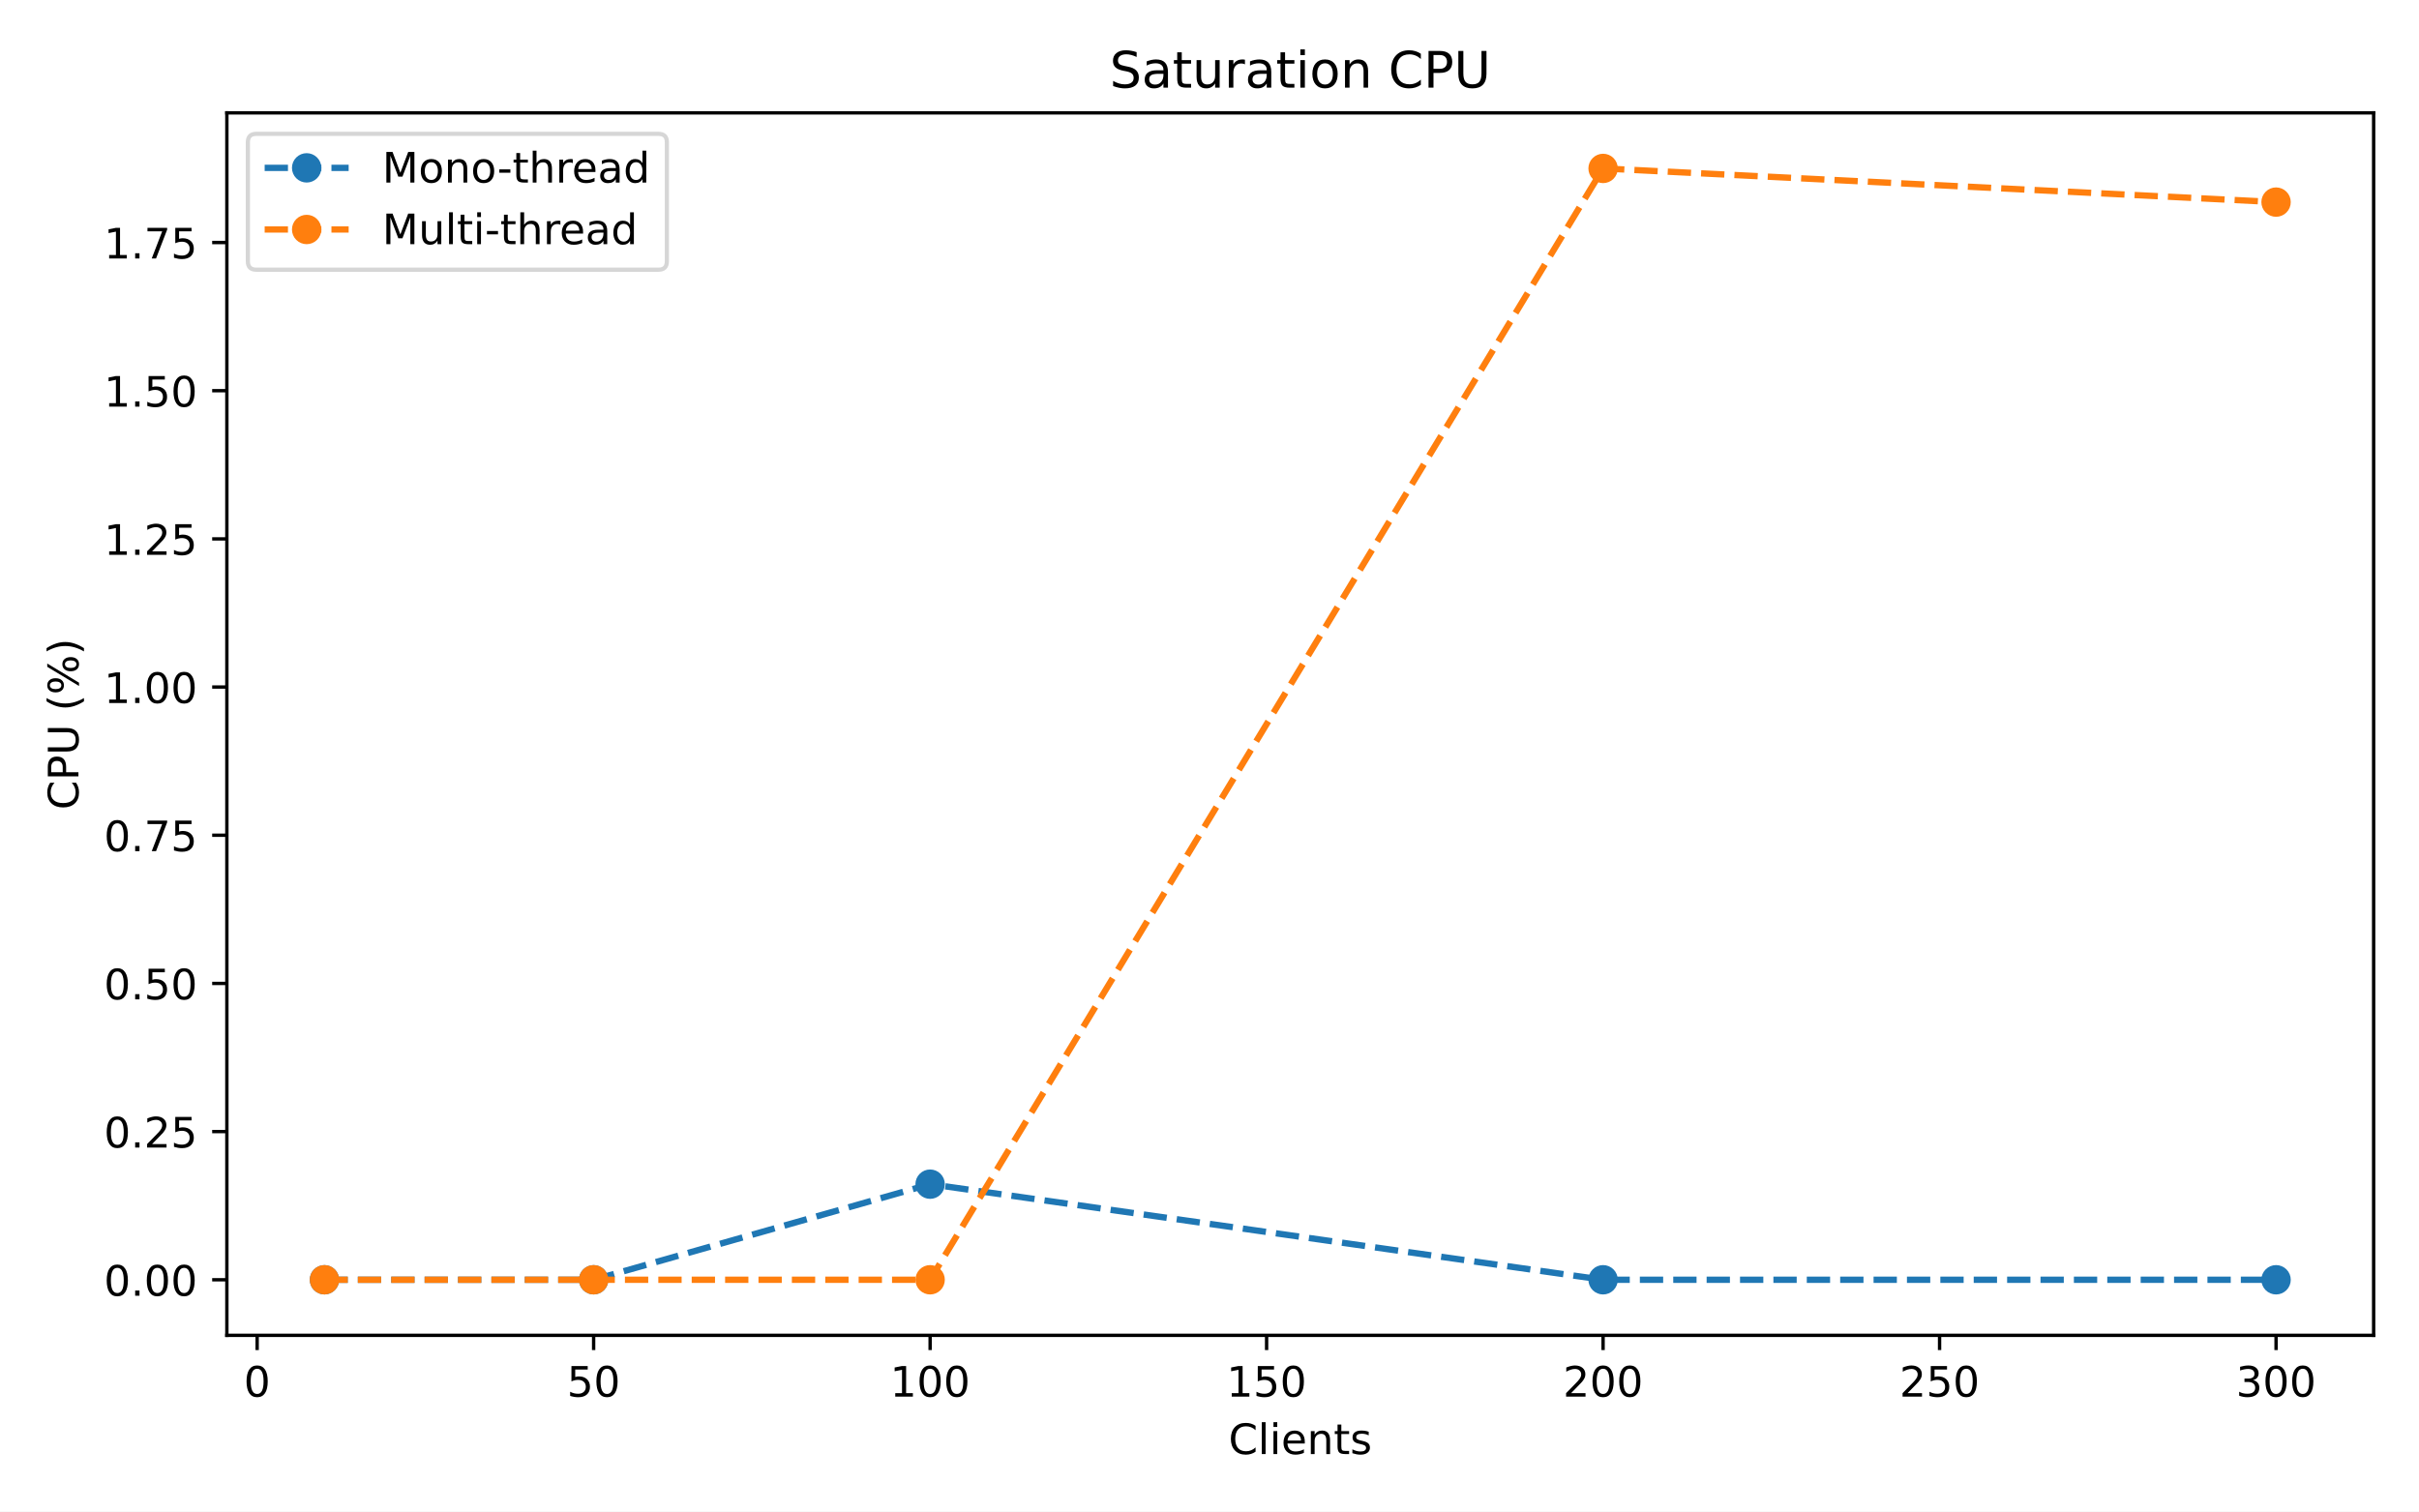
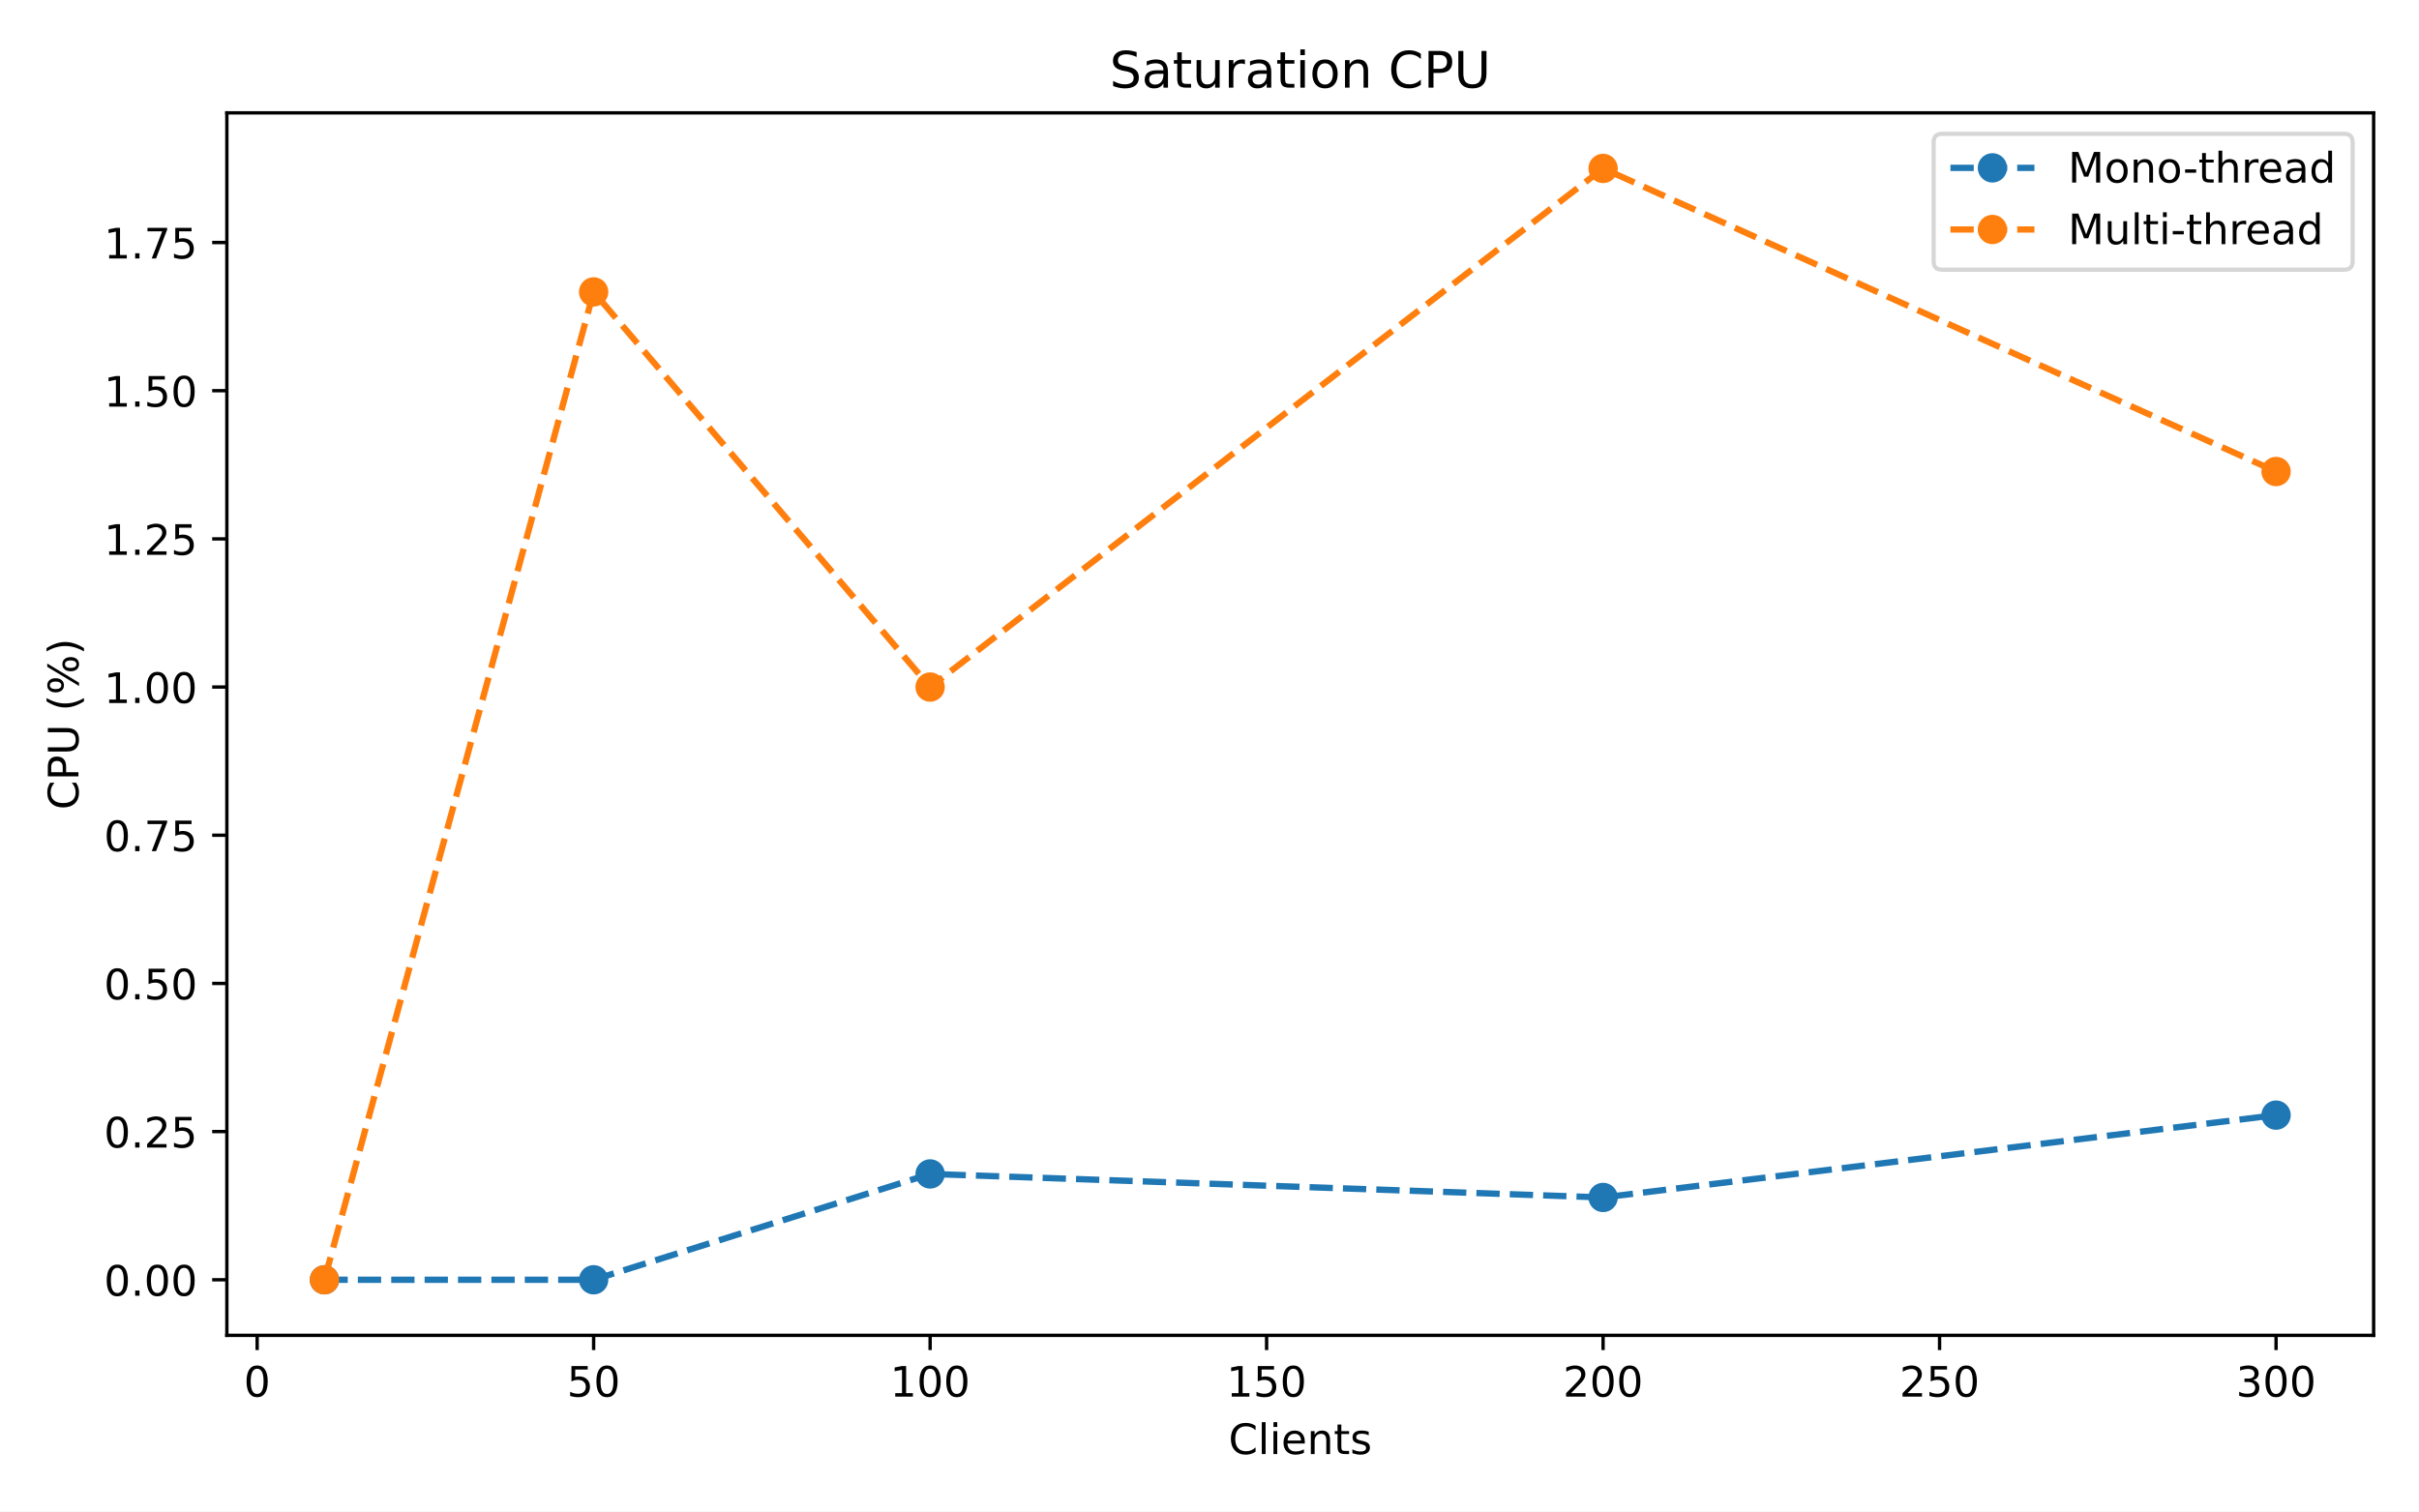
<svg xmlns="http://www.w3.org/2000/svg" xmlns:xlink="http://www.w3.org/1999/xlink" width="576pt" height="360pt" viewBox="0 0 576 360" version="1.1">
  <defs>
    <style type="text/css">*{stroke-linejoin: round; stroke-linecap: butt}</style>
  </defs>
  <g id="figure_1">
    <g id="patch_1">
      <path d="M 0 360  L 576 360  L 576 0  L 0 0  z " style="fill: #ffffff" />
    </g>
    <g id="axes_1">
      <g id="patch_2">
        <path d="M 54.02 318.04  L 565.2 318.04  L 565.2 26.88  L 54.02 26.88  z " style="fill: #ffffff" />
      </g>
      <g id="matplotlib.axis_1">
        <g id="xtick_1">
          <g id="line2d_1">
            <defs>
-               <path id="m84bb69e15a" d="M 0 0  L 0 3.5  " style="stroke: #000000; stroke-width: 0.8" />
+               <path id="m6bf1dc1a1a" d="M 0 0  L 0 3.5  " style="stroke: #000000; stroke-width: 0.8" />
            </defs>
            <g>
-               <use xlink:href="#m84bb69e15a" x="61.231" y="318.04" style="stroke: #000000; stroke-width: 0.8" />
+               <use xlink:href="#m6bf1dc1a1a" x="61.231" y="318.04" style="stroke: #000000; stroke-width: 0.8" />
            </g>
          </g>
          <g id="text_1">
            <g transform="translate(58.04975 332.6384) scale(0.1 -0.1)">
              <defs>
                <path id="DejaVuSans-30" d="M 2034 4250  Q 1547 4250 1301 3770  Q 1056 3291 1056 2328  Q 1056 1369 1301 889  Q 1547 409 2034 409  Q 2525 409 2770 889  Q 3016 1369 3016 2328  Q 3016 3291 2770 3770  Q 2525 4250 2034 4250  z M 2034 4750  Q 2819 4750 3233 4129  Q 3647 3509 3647 2328  Q 3647 1150 3233 529  Q 2819 -91 2034 -91  Q 1250 -91 836 529  Q 422 1150 422 2328  Q 422 3509 836 4129  Q 1250 4750 2034 4750  z " transform="scale(0.015625)" />
              </defs>
              <use xlink:href="#DejaVuSans-30" />
            </g>
          </g>
        </g>
        <g id="xtick_2">
          <g id="line2d_2">
            <g>
-               <use xlink:href="#m84bb69e15a" x="141.353" y="318.04" style="stroke: #000000; stroke-width: 0.8" />
+               <use xlink:href="#m6bf1dc1a1a" x="141.353" y="318.04" style="stroke: #000000; stroke-width: 0.8" />
            </g>
          </g>
          <g id="text_2">
            <g transform="translate(134.9908 332.6384) scale(0.1 -0.1)">
              <defs>
                <path id="DejaVuSans-35" d="M 691 4666  L 3169 4666  L 3169 4134  L 1269 4134  L 1269 2991  Q 1406 3038 1543 3061  Q 1681 3084 1819 3084  Q 2600 3084 3056 2656  Q 3513 2228 3513 1497  Q 3513 744 3044 326  Q 2575 -91 1722 -91  Q 1428 -91 1123 -41  Q 819 9 494 109  L 494 744  Q 775 591 1075 516  Q 1375 441 1709 441  Q 2250 441 2565 725  Q 2881 1009 2881 1497  Q 2881 1984 2565 2268  Q 2250 2553 1709 2553  Q 1456 2553 1204 2497  Q 953 2441 691 2322  L 691 4666  z " transform="scale(0.015625)" />
              </defs>
              <use xlink:href="#DejaVuSans-35" />
              <use xlink:href="#DejaVuSans-30" transform="translate(63.62305 0)" />
            </g>
          </g>
        </g>
        <g id="xtick_3">
          <g id="line2d_3">
            <g>
-               <use xlink:href="#m84bb69e15a" x="221.476" y="318.04" style="stroke: #000000; stroke-width: 0.8" />
+               <use xlink:href="#m6bf1dc1a1a" x="221.476" y="318.04" style="stroke: #000000; stroke-width: 0.8" />
            </g>
          </g>
          <g id="text_3">
            <g transform="translate(211.9318 332.6384) scale(0.1 -0.1)">
              <defs>
                <path id="DejaVuSans-31" d="M 794 531  L 1825 531  L 1825 4091  L 703 3866  L 703 4441  L 1819 4666  L 2450 4666  L 2450 531  L 3481 531  L 3481 0  L 794 0  L 794 531  z " transform="scale(0.015625)" />
              </defs>
              <use xlink:href="#DejaVuSans-31" />
              <use xlink:href="#DejaVuSans-30" transform="translate(63.62305 0)" />
              <use xlink:href="#DejaVuSans-30" transform="translate(127.2461 0)" />
            </g>
          </g>
        </g>
        <g id="xtick_4">
          <g id="line2d_4">
            <g>
-               <use xlink:href="#m84bb69e15a" x="301.598" y="318.04" style="stroke: #000000; stroke-width: 0.8" />
+               <use xlink:href="#m6bf1dc1a1a" x="301.598" y="318.04" style="stroke: #000000; stroke-width: 0.8" />
            </g>
          </g>
          <g id="text_4">
            <g transform="translate(292.054 332.6384) scale(0.1 -0.1)">
              <use xlink:href="#DejaVuSans-31" />
              <use xlink:href="#DejaVuSans-35" transform="translate(63.62305 0)" />
              <use xlink:href="#DejaVuSans-30" transform="translate(127.2461 0)" />
            </g>
          </g>
        </g>
        <g id="xtick_5">
          <g id="line2d_5">
            <g>
-               <use xlink:href="#m84bb69e15a" x="381.72" y="318.04" style="stroke: #000000; stroke-width: 0.8" />
+               <use xlink:href="#m6bf1dc1a1a" x="381.72" y="318.04" style="stroke: #000000; stroke-width: 0.8" />
            </g>
          </g>
          <g id="text_5">
            <g transform="translate(372.1763 332.6384) scale(0.1 -0.1)">
              <defs>
                <path id="DejaVuSans-32" d="M 1228 531  L 3431 531  L 3431 0  L 469 0  L 469 531  Q 828 903 1448 1529  Q 2069 2156 2228 2338  Q 2531 2678 2651 2914  Q 2772 3150 2772 3378  Q 2772 3750 2511 3984  Q 2250 4219 1831 4219  Q 1534 4219 1204 4116  Q 875 4013 500 3803  L 500 4441  Q 881 4594 1212 4672  Q 1544 4750 1819 4750  Q 2544 4750 2975 4387  Q 3406 4025 3406 3419  Q 3406 3131 3298 2873  Q 3191 2616 2906 2266  Q 2828 2175 2409 1742  Q 1991 1309 1228 531  z " transform="scale(0.015625)" />
              </defs>
              <use xlink:href="#DejaVuSans-32" />
              <use xlink:href="#DejaVuSans-30" transform="translate(63.62305 0)" />
              <use xlink:href="#DejaVuSans-30" transform="translate(127.2461 0)" />
            </g>
          </g>
        </g>
        <g id="xtick_6">
          <g id="line2d_6">
            <g>
-               <use xlink:href="#m84bb69e15a" x="461.842" y="318.04" style="stroke: #000000; stroke-width: 0.8" />
+               <use xlink:href="#m6bf1dc1a1a" x="461.842" y="318.04" style="stroke: #000000; stroke-width: 0.8" />
            </g>
          </g>
          <g id="text_6">
            <g transform="translate(452.2985 332.6384) scale(0.1 -0.1)">
              <use xlink:href="#DejaVuSans-32" />
              <use xlink:href="#DejaVuSans-35" transform="translate(63.62305 0)" />
              <use xlink:href="#DejaVuSans-30" transform="translate(127.2461 0)" />
            </g>
          </g>
        </g>
        <g id="xtick_7">
          <g id="line2d_7">
            <g>
-               <use xlink:href="#m84bb69e15a" x="541.965" y="318.04" style="stroke: #000000; stroke-width: 0.8" />
+               <use xlink:href="#m6bf1dc1a1a" x="541.965" y="318.04" style="stroke: #000000; stroke-width: 0.8" />
            </g>
          </g>
          <g id="text_7">
            <g transform="translate(532.4208 332.6384) scale(0.1 -0.1)">
              <defs>
                <path id="DejaVuSans-33" d="M 2597 2516  Q 3050 2419 3304 2112  Q 3559 1806 3559 1356  Q 3559 666 3084 287  Q 2609 -91 1734 -91  Q 1441 -91 1130 -33  Q 819 25 488 141  L 488 750  Q 750 597 1062 519  Q 1375 441 1716 441  Q 2309 441 2620 675  Q 2931 909 2931 1356  Q 2931 1769 2642 2001  Q 2353 2234 1838 2234  L 1294 2234  L 1294 2753  L 1863 2753  Q 2328 2753 2575 2939  Q 2822 3125 2822 3475  Q 2822 3834 2567 4026  Q 2313 4219 1838 4219  Q 1578 4219 1281 4162  Q 984 4106 628 3988  L 628 4550  Q 988 4650 1302 4700  Q 1616 4750 1894 4750  Q 2613 4750 3031 4423  Q 3450 4097 3450 3541  Q 3450 3153 3228 2886  Q 3006 2619 2597 2516  z " transform="scale(0.015625)" />
              </defs>
              <use xlink:href="#DejaVuSans-33" />
              <use xlink:href="#DejaVuSans-30" transform="translate(63.62305 0)" />
              <use xlink:href="#DejaVuSans-30" transform="translate(127.2461 0)" />
            </g>
          </g>
        </g>
        <g id="text_8">
          <g transform="translate(292.5303 346.3166) scale(0.1 -0.1)">
            <defs>
              <path id="DejaVuSans-43" d="M 4122 4306  L 4122 3641  Q 3803 3938 3442 4084  Q 3081 4231 2675 4231  Q 1875 4231 1450 3742  Q 1025 3253 1025 2328  Q 1025 1406 1450 917  Q 1875 428 2675 428  Q 3081 428 3442 575  Q 3803 722 4122 1019  L 4122 359  Q 3791 134 3420 21  Q 3050 -91 2638 -91  Q 1578 -91 968 557  Q 359 1206 359 2328  Q 359 3453 968 4101  Q 1578 4750 2638 4750  Q 3056 4750 3426 4639  Q 3797 4528 4122 4306  z " transform="scale(0.015625)" />
              <path id="DejaVuSans-6c" d="M 603 4863  L 1178 4863  L 1178 0  L 603 0  L 603 4863  z " transform="scale(0.015625)" />
              <path id="DejaVuSans-69" d="M 603 3500  L 1178 3500  L 1178 0  L 603 0  L 603 3500  z M 603 4863  L 1178 4863  L 1178 4134  L 603 4134  L 603 4863  z " transform="scale(0.015625)" />
              <path id="DejaVuSans-65" d="M 3597 1894  L 3597 1613  L 953 1613  Q 991 1019 1311 708  Q 1631 397 2203 397  Q 2534 397 2845 478  Q 3156 559 3463 722  L 3463 178  Q 3153 47 2828 -22  Q 2503 -91 2169 -91  Q 1331 -91 842 396  Q 353 884 353 1716  Q 353 2575 817 3079  Q 1281 3584 2069 3584  Q 2775 3584 3186 3129  Q 3597 2675 3597 1894  z M 3022 2063  Q 3016 2534 2758 2815  Q 2500 3097 2075 3097  Q 1594 3097 1305 2825  Q 1016 2553 972 2059  L 3022 2063  z " transform="scale(0.015625)" />
              <path id="DejaVuSans-6e" d="M 3513 2113  L 3513 0  L 2938 0  L 2938 2094  Q 2938 2591 2744 2837  Q 2550 3084 2163 3084  Q 1697 3084 1428 2787  Q 1159 2491 1159 1978  L 1159 0  L 581 0  L 581 3500  L 1159 3500  L 1159 2956  Q 1366 3272 1645 3428  Q 1925 3584 2291 3584  Q 2894 3584 3203 3211  Q 3513 2838 3513 2113  z " transform="scale(0.015625)" />
              <path id="DejaVuSans-74" d="M 1172 4494  L 1172 3500  L 2356 3500  L 2356 3053  L 1172 3053  L 1172 1153  Q 1172 725 1289 603  Q 1406 481 1766 481  L 2356 481  L 2356 0  L 1766 0  Q 1100 0 847 248  Q 594 497 594 1153  L 594 3053  L 172 3053  L 172 3500  L 594 3500  L 594 4494  L 1172 4494  z " transform="scale(0.015625)" />
              <path id="DejaVuSans-73" d="M 2834 3397  L 2834 2853  Q 2591 2978 2328 3040  Q 2066 3103 1784 3103  Q 1356 3103 1142 2972  Q 928 2841 928 2578  Q 928 2378 1081 2264  Q 1234 2150 1697 2047  L 1894 2003  Q 2506 1872 2764 1633  Q 3022 1394 3022 966  Q 3022 478 2636 193  Q 2250 -91 1575 -91  Q 1294 -91 989 -36  Q 684 19 347 128  L 347 722  Q 666 556 975 473  Q 1284 391 1588 391  Q 1994 391 2212 530  Q 2431 669 2431 922  Q 2431 1156 2273 1281  Q 2116 1406 1581 1522  L 1381 1569  Q 847 1681 609 1914  Q 372 2147 372 2553  Q 372 3047 722 3315  Q 1072 3584 1716 3584  Q 2034 3584 2315 3537  Q 2597 3491 2834 3397  z " transform="scale(0.015625)" />
            </defs>
            <use xlink:href="#DejaVuSans-43" />
            <use xlink:href="#DejaVuSans-6c" transform="translate(69.82422 0)" />
            <use xlink:href="#DejaVuSans-69" transform="translate(97.60742 0)" />
            <use xlink:href="#DejaVuSans-65" transform="translate(125.3906 0)" />
            <use xlink:href="#DejaVuSans-6e" transform="translate(186.9141 0)" />
            <use xlink:href="#DejaVuSans-74" transform="translate(250.293 0)" />
            <use xlink:href="#DejaVuSans-73" transform="translate(289.502 0)" />
          </g>
        </g>
      </g>
      <g id="matplotlib.axis_2">
        <g id="ytick_1">
          <g id="line2d_8">
            <defs>
-               <path id="m1ba75213b5" d="M 0 0  L -3.5 0  " style="stroke: #000000; stroke-width: 0.8" />
+               <path id="m8161d3acb2" d="M 0 0  L -3.5 0  " style="stroke: #000000; stroke-width: 0.8" />
            </defs>
            <g>
-               <use xlink:href="#m1ba75213b5" x="54.02" y="304.805" style="stroke: #000000; stroke-width: 0.8" />
+               <use xlink:href="#m8161d3acb2" x="54.02" y="304.805" style="stroke: #000000; stroke-width: 0.8" />
            </g>
          </g>
          <g id="text_9">
            <g transform="translate(24.75437 308.6047) scale(0.1 -0.1)">
              <defs>
                <path id="DejaVuSans-2e" d="M 684 794  L 1344 794  L 1344 0  L 684 0  L 684 794  z " transform="scale(0.015625)" />
              </defs>
              <use xlink:href="#DejaVuSans-30" />
              <use xlink:href="#DejaVuSans-2e" transform="translate(63.62305 0)" />
              <use xlink:href="#DejaVuSans-30" transform="translate(95.41016 0)" />
              <use xlink:href="#DejaVuSans-30" transform="translate(159.0332 0)" />
            </g>
          </g>
        </g>
        <g id="ytick_2">
          <g id="line2d_9">
            <g>
-               <use xlink:href="#m1ba75213b5" x="54.02" y="269.513" style="stroke: #000000; stroke-width: 0.8" />
+               <use xlink:href="#m8161d3acb2" x="54.02" y="269.513" style="stroke: #000000; stroke-width: 0.8" />
            </g>
          </g>
          <g id="text_10">
            <g transform="translate(24.75437 273.3126) scale(0.1 -0.1)">
              <use xlink:href="#DejaVuSans-30" />
              <use xlink:href="#DejaVuSans-2e" transform="translate(63.62305 0)" />
              <use xlink:href="#DejaVuSans-32" transform="translate(95.41016 0)" />
              <use xlink:href="#DejaVuSans-35" transform="translate(159.0332 0)" />
            </g>
          </g>
        </g>
        <g id="ytick_3">
          <g id="line2d_10">
            <g>
-               <use xlink:href="#m1ba75213b5" x="54.02" y="234.221" style="stroke: #000000; stroke-width: 0.8" />
+               <use xlink:href="#m8161d3acb2" x="54.02" y="234.221" style="stroke: #000000; stroke-width: 0.8" />
            </g>
          </g>
          <g id="text_11">
            <g transform="translate(24.75437 238.0204) scale(0.1 -0.1)">
              <use xlink:href="#DejaVuSans-30" />
              <use xlink:href="#DejaVuSans-2e" transform="translate(63.62305 0)" />
              <use xlink:href="#DejaVuSans-35" transform="translate(95.41016 0)" />
              <use xlink:href="#DejaVuSans-30" transform="translate(159.0332 0)" />
            </g>
          </g>
        </g>
        <g id="ytick_4">
          <g id="line2d_11">
            <g>
-               <use xlink:href="#m1ba75213b5" x="54.02" y="198.929" style="stroke: #000000; stroke-width: 0.8" />
+               <use xlink:href="#m8161d3acb2" x="54.02" y="198.929" style="stroke: #000000; stroke-width: 0.8" />
            </g>
          </g>
          <g id="text_12">
            <g transform="translate(24.75437 202.7283) scale(0.1 -0.1)">
              <defs>
                <path id="DejaVuSans-37" d="M 525 4666  L 3525 4666  L 3525 4397  L 1831 0  L 1172 0  L 2766 4134  L 525 4134  L 525 4666  z " transform="scale(0.015625)" />
              </defs>
              <use xlink:href="#DejaVuSans-30" />
              <use xlink:href="#DejaVuSans-2e" transform="translate(63.62305 0)" />
              <use xlink:href="#DejaVuSans-37" transform="translate(95.41016 0)" />
              <use xlink:href="#DejaVuSans-35" transform="translate(159.0332 0)" />
            </g>
          </g>
        </g>
        <g id="ytick_5">
          <g id="line2d_12">
            <g>
-               <use xlink:href="#m1ba75213b5" x="54.02" y="163.637" style="stroke: #000000; stroke-width: 0.8" />
+               <use xlink:href="#m8161d3acb2" x="54.02" y="163.637" style="stroke: #000000; stroke-width: 0.8" />
            </g>
          </g>
          <g id="text_13">
            <g transform="translate(24.75437 167.4362) scale(0.1 -0.1)">
              <use xlink:href="#DejaVuSans-31" />
              <use xlink:href="#DejaVuSans-2e" transform="translate(63.62305 0)" />
              <use xlink:href="#DejaVuSans-30" transform="translate(95.41016 0)" />
              <use xlink:href="#DejaVuSans-30" transform="translate(159.0332 0)" />
            </g>
          </g>
        </g>
        <g id="ytick_6">
          <g id="line2d_13">
            <g>
-               <use xlink:href="#m1ba75213b5" x="54.02" y="128.345" style="stroke: #000000; stroke-width: 0.8" />
+               <use xlink:href="#m8161d3acb2" x="54.02" y="128.345" style="stroke: #000000; stroke-width: 0.8" />
            </g>
          </g>
          <g id="text_14">
            <g transform="translate(24.75437 132.1441) scale(0.1 -0.1)">
              <use xlink:href="#DejaVuSans-31" />
              <use xlink:href="#DejaVuSans-2e" transform="translate(63.62305 0)" />
              <use xlink:href="#DejaVuSans-32" transform="translate(95.41016 0)" />
              <use xlink:href="#DejaVuSans-35" transform="translate(159.0332 0)" />
            </g>
          </g>
        </g>
        <g id="ytick_7">
          <g id="line2d_14">
            <g>
-               <use xlink:href="#m1ba75213b5" x="54.02" y="93.053" style="stroke: #000000; stroke-width: 0.8" />
+               <use xlink:href="#m8161d3acb2" x="54.02" y="93.053" style="stroke: #000000; stroke-width: 0.8" />
            </g>
          </g>
          <g id="text_15">
            <g transform="translate(24.75437 96.85195) scale(0.1 -0.1)">
              <use xlink:href="#DejaVuSans-31" />
              <use xlink:href="#DejaVuSans-2e" transform="translate(63.62305 0)" />
              <use xlink:href="#DejaVuSans-35" transform="translate(95.41016 0)" />
              <use xlink:href="#DejaVuSans-30" transform="translate(159.0332 0)" />
            </g>
          </g>
        </g>
        <g id="ytick_8">
          <g id="line2d_15">
            <g>
-               <use xlink:href="#m1ba75213b5" x="54.02" y="57.761" style="stroke: #000000; stroke-width: 0.8" />
+               <use xlink:href="#m8161d3acb2" x="54.02" y="57.761" style="stroke: #000000; stroke-width: 0.8" />
            </g>
          </g>
          <g id="text_16">
            <g transform="translate(24.75437 61.55982) scale(0.1 -0.1)">
              <use xlink:href="#DejaVuSans-31" />
              <use xlink:href="#DejaVuSans-2e" transform="translate(63.62305 0)" />
              <use xlink:href="#DejaVuSans-37" transform="translate(95.41016 0)" />
              <use xlink:href="#DejaVuSans-35" transform="translate(159.0332 0)" />
            </g>
          </g>
        </g>
        <g id="text_17">
          <g transform="translate(18.67469 192.867) rotate(-90) scale(0.1 -0.1)">
            <defs>
              <path id="DejaVuSans-50" d="M 1259 4147  L 1259 2394  L 2053 2394  Q 2494 2394 2734 2622  Q 2975 2850 2975 3272  Q 2975 3691 2734 3919  Q 2494 4147 2053 4147  L 1259 4147  z M 628 4666  L 2053 4666  Q 2838 4666 3239 4311  Q 3641 3956 3641 3272  Q 3641 2581 3239 2228  Q 2838 1875 2053 1875  L 1259 1875  L 1259 0  L 628 0  L 628 4666  z " transform="scale(0.015625)" />
              <path id="DejaVuSans-55" d="M 556 4666  L 1191 4666  L 1191 1831  Q 1191 1081 1462 751  Q 1734 422 2344 422  Q 2950 422 3222 751  Q 3494 1081 3494 1831  L 3494 4666  L 4128 4666  L 4128 1753  Q 4128 841 3676 375  Q 3225 -91 2344 -91  Q 1459 -91 1007 375  Q 556 841 556 1753  L 556 4666  z " transform="scale(0.015625)" />
              <path id="DejaVuSans-20" transform="scale(0.015625)" />
              <path id="DejaVuSans-28" d="M 1984 4856  Q 1566 4138 1362 3434  Q 1159 2731 1159 2009  Q 1159 1288 1364 580  Q 1569 -128 1984 -844  L 1484 -844  Q 1016 -109 783 600  Q 550 1309 550 2009  Q 550 2706 781 3412  Q 1013 4119 1484 4856  L 1984 4856  z " transform="scale(0.015625)" />
              <path id="DejaVuSans-25" d="M 4653 2053  Q 4381 2053 4226 1822  Q 4072 1591 4072 1178  Q 4072 772 4226 539  Q 4381 306 4653 306  Q 4919 306 5073 539  Q 5228 772 5228 1178  Q 5228 1588 5073 1820  Q 4919 2053 4653 2053  z M 4653 2450  Q 5147 2450 5437 2106  Q 5728 1763 5728 1178  Q 5728 594 5436 251  Q 5144 -91 4653 -91  Q 4153 -91 3862 251  Q 3572 594 3572 1178  Q 3572 1766 3864 2108  Q 4156 2450 4653 2450  z M 1428 4353  Q 1159 4353 1004 4120  Q 850 3888 850 3481  Q 850 3069 1003 2837  Q 1156 2606 1428 2606  Q 1700 2606 1854 2837  Q 2009 3069 2009 3481  Q 2009 3884 1853 4118  Q 1697 4353 1428 4353  z M 4250 4750  L 4750 4750  L 1831 -91  L 1331 -91  L 4250 4750  z M 1428 4750  Q 1922 4750 2215 4408  Q 2509 4066 2509 3481  Q 2509 2891 2217 2550  Q 1925 2209 1428 2209  Q 931 2209 642 2551  Q 353 2894 353 3481  Q 353 4063 643 4406  Q 934 4750 1428 4750  z " transform="scale(0.015625)" />
              <path id="DejaVuSans-29" d="M 513 4856  L 1013 4856  Q 1481 4119 1714 3412  Q 1947 2706 1947 2009  Q 1947 1309 1714 600  Q 1481 -109 1013 -844  L 513 -844  Q 928 -128 1133 580  Q 1338 1288 1338 2009  Q 1338 2731 1133 3434  Q 928 4138 513 4856  z " transform="scale(0.015625)" />
            </defs>
            <use xlink:href="#DejaVuSans-43" />
            <use xlink:href="#DejaVuSans-50" transform="translate(69.82422 0)" />
            <use xlink:href="#DejaVuSans-55" transform="translate(130.127 0)" />
            <use xlink:href="#DejaVuSans-20" transform="translate(203.3203 0)" />
            <use xlink:href="#DejaVuSans-28" transform="translate(235.1074 0)" />
            <use xlink:href="#DejaVuSans-25" transform="translate(274.1211 0)" />
            <use xlink:href="#DejaVuSans-29" transform="translate(369.1406 0)" />
          </g>
        </g>
      </g>
      <g id="line2d_16">
-         <path d="M 77.255 304.805  L 141.353 304.805  L 221.476 282.036  L 381.72 304.805  L 541.965 304.805  " clip-path="url(#p367b094452)" style="fill: none; stroke-dasharray: 5.55,2.4; stroke-dashoffset: 0; stroke: #1f77b4; stroke-width: 1.5" />
+         <path d="M 77.255 304.805  L 141.353 304.805  L 221.476 279.597  L 381.72 285.199  L 541.965 265.592  " clip-path="url(#p6dda728168)" style="fill: none; stroke-dasharray: 5.55,2.4; stroke-dashoffset: 0; stroke: #1f77b4; stroke-width: 1.5" />
        <defs>
-           <path id="m72b93fc6a2" d="M 0 3  C 0.796 3 1.559 2.684 2.121 2.121  C 2.684 1.559 3 0.796 3 0  C 3 -0.796 2.684 -1.559 2.121 -2.121  C 1.559 -2.684 0.796 -3 0 -3  C -0.796 -3 -1.559 -2.684 -2.121 -2.121  C -2.684 -1.559 -3 -0.796 -3 0  C -3 0.796 -2.684 1.559 -2.121 2.121  C -1.559 2.684 -0.796 3 0 3  z " style="stroke: #1f77b4" />
+           <path id="m6b1f27c29a" d="M 0 3  C 0.796 3 1.559 2.684 2.121 2.121  C 2.684 1.559 3 0.796 3 0  C 3 -0.796 2.684 -1.559 2.121 -2.121  C 1.559 -2.684 0.796 -3 0 -3  C -0.796 -3 -1.559 -2.684 -2.121 -2.121  C -2.684 -1.559 -3 -0.796 -3 0  C -3 0.796 -2.684 1.559 -2.121 2.121  C -1.559 2.684 -0.796 3 0 3  z " style="stroke: #1f77b4" />
        </defs>
-         <g clip-path="url(#p367b094452)">
-           <use xlink:href="#m72b93fc6a2" x="77.255" y="304.805" style="fill: #1f77b4; stroke: #1f77b4" />
-           <use xlink:href="#m72b93fc6a2" x="141.353" y="304.805" style="fill: #1f77b4; stroke: #1f77b4" />
-           <use xlink:href="#m72b93fc6a2" x="221.476" y="282.036" style="fill: #1f77b4; stroke: #1f77b4" />
-           <use xlink:href="#m72b93fc6a2" x="381.72" y="304.805" style="fill: #1f77b4; stroke: #1f77b4" />
-           <use xlink:href="#m72b93fc6a2" x="541.965" y="304.805" style="fill: #1f77b4; stroke: #1f77b4" />
+         <g clip-path="url(#p6dda728168)">
+           <use xlink:href="#m6b1f27c29a" x="77.255" y="304.805" style="fill: #1f77b4; stroke: #1f77b4" />
+           <use xlink:href="#m6b1f27c29a" x="141.353" y="304.805" style="fill: #1f77b4; stroke: #1f77b4" />
+           <use xlink:href="#m6b1f27c29a" x="221.476" y="279.597" style="fill: #1f77b4; stroke: #1f77b4" />
+           <use xlink:href="#m6b1f27c29a" x="381.72" y="285.199" style="fill: #1f77b4; stroke: #1f77b4" />
+           <use xlink:href="#m6b1f27c29a" x="541.965" y="265.592" style="fill: #1f77b4; stroke: #1f77b4" />
        </g>
      </g>
      <g id="line2d_17">
-         <path d="M 77.255 304.805  L 141.353 304.805  L 221.476 304.805  L 381.72 40.115  L 541.965 48.135  " clip-path="url(#p367b094452)" style="fill: none; stroke-dasharray: 5.55,2.4; stroke-dashoffset: 0; stroke: #ff7f0e; stroke-width: 1.5" />
+         <path d="M 77.255 304.805  L 141.353 69.525  L 221.476 163.637  L 381.72 40.115  L 541.965 112.303  " clip-path="url(#p6dda728168)" style="fill: none; stroke-dasharray: 5.55,2.4; stroke-dashoffset: 0; stroke: #ff7f0e; stroke-width: 1.5" />
        <defs>
-           <path id="mfec761bcf1" d="M 0 3  C 0.796 3 1.559 2.684 2.121 2.121  C 2.684 1.559 3 0.796 3 0  C 3 -0.796 2.684 -1.559 2.121 -2.121  C 1.559 -2.684 0.796 -3 0 -3  C -0.796 -3 -1.559 -2.684 -2.121 -2.121  C -2.684 -1.559 -3 -0.796 -3 0  C -3 0.796 -2.684 1.559 -2.121 2.121  C -1.559 2.684 -0.796 3 0 3  z " style="stroke: #ff7f0e" />
+           <path id="m6097221900" d="M 0 3  C 0.796 3 1.559 2.684 2.121 2.121  C 2.684 1.559 3 0.796 3 0  C 3 -0.796 2.684 -1.559 2.121 -2.121  C 1.559 -2.684 0.796 -3 0 -3  C -0.796 -3 -1.559 -2.684 -2.121 -2.121  C -2.684 -1.559 -3 -0.796 -3 0  C -3 0.796 -2.684 1.559 -2.121 2.121  C -1.559 2.684 -0.796 3 0 3  z " style="stroke: #ff7f0e" />
        </defs>
-         <g clip-path="url(#p367b094452)">
-           <use xlink:href="#mfec761bcf1" x="77.255" y="304.805" style="fill: #ff7f0e; stroke: #ff7f0e" />
-           <use xlink:href="#mfec761bcf1" x="141.353" y="304.805" style="fill: #ff7f0e; stroke: #ff7f0e" />
-           <use xlink:href="#mfec761bcf1" x="221.476" y="304.805" style="fill: #ff7f0e; stroke: #ff7f0e" />
-           <use xlink:href="#mfec761bcf1" x="381.72" y="40.115" style="fill: #ff7f0e; stroke: #ff7f0e" />
-           <use xlink:href="#mfec761bcf1" x="541.965" y="48.135" style="fill: #ff7f0e; stroke: #ff7f0e" />
+         <g clip-path="url(#p6dda728168)">
+           <use xlink:href="#m6097221900" x="77.255" y="304.805" style="fill: #ff7f0e; stroke: #ff7f0e" />
+           <use xlink:href="#m6097221900" x="141.353" y="69.525" style="fill: #ff7f0e; stroke: #ff7f0e" />
+           <use xlink:href="#m6097221900" x="221.476" y="163.637" style="fill: #ff7f0e; stroke: #ff7f0e" />
+           <use xlink:href="#m6097221900" x="381.72" y="40.115" style="fill: #ff7f0e; stroke: #ff7f0e" />
+           <use xlink:href="#m6097221900" x="541.965" y="112.303" style="fill: #ff7f0e; stroke: #ff7f0e" />
        </g>
      </g>
      <g id="patch_3">
        <path d="M 54.02 318.04  L 54.02 26.88  " style="fill: none; stroke: #000000; stroke-width: 0.8; stroke-linejoin: miter; stroke-linecap: square" />
      </g>
      <g id="patch_4">
        <path d="M 565.2 318.04  L 565.2 26.88  " style="fill: none; stroke: #000000; stroke-width: 0.8; stroke-linejoin: miter; stroke-linecap: square" />
      </g>
      <g id="patch_5">
        <path d="M 54.02 318.04  L 565.2 318.04  " style="fill: none; stroke: #000000; stroke-width: 0.8; stroke-linejoin: miter; stroke-linecap: square" />
      </g>
      <g id="patch_6">
        <path d="M 54.02 26.88  L 565.2 26.88  " style="fill: none; stroke: #000000; stroke-width: 0.8; stroke-linejoin: miter; stroke-linecap: square" />
      </g>
      <g id="text_18">
        <g transform="translate(264.2275 20.88) scale(0.12 -0.12)">
          <defs>
            <path id="DejaVuSans-53" d="M 3425 4513  L 3425 3897  Q 3066 4069 2747 4153  Q 2428 4238 2131 4238  Q 1616 4238 1336 4038  Q 1056 3838 1056 3469  Q 1056 3159 1242 3001  Q 1428 2844 1947 2747  L 2328 2669  Q 3034 2534 3370 2195  Q 3706 1856 3706 1288  Q 3706 609 3251 259  Q 2797 -91 1919 -91  Q 1588 -91 1214 -16  Q 841 59 441 206  L 441 856  Q 825 641 1194 531  Q 1563 422 1919 422  Q 2459 422 2753 634  Q 3047 847 3047 1241  Q 3047 1584 2836 1778  Q 2625 1972 2144 2069  L 1759 2144  Q 1053 2284 737 2584  Q 422 2884 422 3419  Q 422 4038 858 4394  Q 1294 4750 2059 4750  Q 2388 4750 2728 4690  Q 3069 4631 3425 4513  z " transform="scale(0.015625)" />
            <path id="DejaVuSans-61" d="M 2194 1759  Q 1497 1759 1228 1600  Q 959 1441 959 1056  Q 959 750 1161 570  Q 1363 391 1709 391  Q 2188 391 2477 730  Q 2766 1069 2766 1631  L 2766 1759  L 2194 1759  z M 3341 1997  L 3341 0  L 2766 0  L 2766 531  Q 2569 213 2275 61  Q 1981 -91 1556 -91  Q 1019 -91 701 211  Q 384 513 384 1019  Q 384 1609 779 1909  Q 1175 2209 1959 2209  L 2766 2209  L 2766 2266  Q 2766 2663 2505 2880  Q 2244 3097 1772 3097  Q 1472 3097 1187 3025  Q 903 2953 641 2809  L 641 3341  Q 956 3463 1253 3523  Q 1550 3584 1831 3584  Q 2591 3584 2966 3190  Q 3341 2797 3341 1997  z " transform="scale(0.015625)" />
            <path id="DejaVuSans-75" d="M 544 1381  L 544 3500  L 1119 3500  L 1119 1403  Q 1119 906 1312 657  Q 1506 409 1894 409  Q 2359 409 2629 706  Q 2900 1003 2900 1516  L 2900 3500  L 3475 3500  L 3475 0  L 2900 0  L 2900 538  Q 2691 219 2414 64  Q 2138 -91 1772 -91  Q 1169 -91 856 284  Q 544 659 544 1381  z M 1991 3584  L 1991 3584  z " transform="scale(0.015625)" />
            <path id="DejaVuSans-72" d="M 2631 2963  Q 2534 3019 2420 3045  Q 2306 3072 2169 3072  Q 1681 3072 1420 2755  Q 1159 2438 1159 1844  L 1159 0  L 581 0  L 581 3500  L 1159 3500  L 1159 2956  Q 1341 3275 1631 3429  Q 1922 3584 2338 3584  Q 2397 3584 2469 3576  Q 2541 3569 2628 3553  L 2631 2963  z " transform="scale(0.015625)" />
            <path id="DejaVuSans-6f" d="M 1959 3097  Q 1497 3097 1228 2736  Q 959 2375 959 1747  Q 959 1119 1226 758  Q 1494 397 1959 397  Q 2419 397 2687 759  Q 2956 1122 2956 1747  Q 2956 2369 2687 2733  Q 2419 3097 1959 3097  z M 1959 3584  Q 2709 3584 3137 3096  Q 3566 2609 3566 1747  Q 3566 888 3137 398  Q 2709 -91 1959 -91  Q 1206 -91 779 398  Q 353 888 353 1747  Q 353 2609 779 3096  Q 1206 3584 1959 3584  z " transform="scale(0.015625)" />
          </defs>
          <use xlink:href="#DejaVuSans-53" />
          <use xlink:href="#DejaVuSans-61" transform="translate(63.47656 0)" />
          <use xlink:href="#DejaVuSans-74" transform="translate(124.7559 0)" />
          <use xlink:href="#DejaVuSans-75" transform="translate(163.9648 0)" />
          <use xlink:href="#DejaVuSans-72" transform="translate(227.3438 0)" />
          <use xlink:href="#DejaVuSans-61" transform="translate(268.457 0)" />
          <use xlink:href="#DejaVuSans-74" transform="translate(329.7363 0)" />
          <use xlink:href="#DejaVuSans-69" transform="translate(368.9453 0)" />
          <use xlink:href="#DejaVuSans-6f" transform="translate(396.7285 0)" />
          <use xlink:href="#DejaVuSans-6e" transform="translate(457.9102 0)" />
          <use xlink:href="#DejaVuSans-20" transform="translate(521.2891 0)" />
          <use xlink:href="#DejaVuSans-43" transform="translate(553.0762 0)" />
          <use xlink:href="#DejaVuSans-50" transform="translate(622.9004 0)" />
          <use xlink:href="#DejaVuSans-55" transform="translate(683.2031 0)" />
        </g>
      </g>
      <g id="legend_1">
        <g id="patch_7">
-           <path d="M 61.02 64.236  L 156.792 64.236  Q 158.792 64.236 158.792 62.236  L 158.792 33.88  Q 158.792 31.88 156.792 31.88  L 61.02 31.88  Q 59.02 31.88 59.02 33.88  L 59.02 62.236  Q 59.02 64.236 61.02 64.236  z " style="fill: #ffffff; opacity: 0.8; stroke: #cccccc; stroke-linejoin: miter" />
+           <path d="M 462.428 64.236  L 558.2 64.236  Q 560.2 64.236 560.2 62.236  L 560.2 33.88  Q 560.2 31.88 558.2 31.88  L 462.428 31.88  Q 460.428 31.88 460.428 33.88  L 460.428 62.236  Q 460.428 64.236 462.428 64.236  z " style="fill: #ffffff; opacity: 0.8; stroke: #cccccc; stroke-linejoin: miter" />
        </g>
        <g id="line2d_18">
-           <path d="M 63.02 39.978  L 73.02 39.978  L 83.02 39.978  " style="fill: none; stroke-dasharray: 5.55,2.4; stroke-dashoffset: 0; stroke: #1f77b4; stroke-width: 1.5" />
+           <path d="M 464.428 39.978  L 474.428 39.978  L 484.428 39.978  " style="fill: none; stroke-dasharray: 5.55,2.4; stroke-dashoffset: 0; stroke: #1f77b4; stroke-width: 1.5" />
          <g>
-             <use xlink:href="#m72b93fc6a2" x="73.02" y="39.978" style="fill: #1f77b4; stroke: #1f77b4" />
+             <use xlink:href="#m6b1f27c29a" x="474.428" y="39.978" style="fill: #1f77b4; stroke: #1f77b4" />
          </g>
        </g>
        <g id="text_19">
-           <g transform="translate(91.02 43.47844) scale(0.1 -0.1)">
+           <g transform="translate(492.4281 43.47844) scale(0.1 -0.1)">
            <defs>
              <path id="DejaVuSans-4d" d="M 628 4666  L 1569 4666  L 2759 1491  L 3956 4666  L 4897 4666  L 4897 0  L 4281 0  L 4281 4097  L 3078 897  L 2444 897  L 1241 4097  L 1241 0  L 628 0  L 628 4666  z " transform="scale(0.015625)" />
              <path id="DejaVuSans-2d" d="M 313 2009  L 1997 2009  L 1997 1497  L 313 1497  L 313 2009  z " transform="scale(0.015625)" />
              <path id="DejaVuSans-68" d="M 3513 2113  L 3513 0  L 2938 0  L 2938 2094  Q 2938 2591 2744 2837  Q 2550 3084 2163 3084  Q 1697 3084 1428 2787  Q 1159 2491 1159 1978  L 1159 0  L 581 0  L 581 4863  L 1159 4863  L 1159 2956  Q 1366 3272 1645 3428  Q 1925 3584 2291 3584  Q 2894 3584 3203 3211  Q 3513 2838 3513 2113  z " transform="scale(0.015625)" />
              <path id="DejaVuSans-64" d="M 2906 2969  L 2906 4863  L 3481 4863  L 3481 0  L 2906 0  L 2906 525  Q 2725 213 2448 61  Q 2172 -91 1784 -91  Q 1150 -91 751 415  Q 353 922 353 1747  Q 353 2572 751 3078  Q 1150 3584 1784 3584  Q 2172 3584 2448 3432  Q 2725 3281 2906 2969  z M 947 1747  Q 947 1113 1208 752  Q 1469 391 1925 391  Q 2381 391 2643 752  Q 2906 1113 2906 1747  Q 2906 2381 2643 2742  Q 2381 3103 1925 3103  Q 1469 3103 1208 2742  Q 947 2381 947 1747  z " transform="scale(0.015625)" />
            </defs>
            <use xlink:href="#DejaVuSans-4d" />
            <use xlink:href="#DejaVuSans-6f" transform="translate(86.2793 0)" />
            <use xlink:href="#DejaVuSans-6e" transform="translate(147.4609 0)" />
            <use xlink:href="#DejaVuSans-6f" transform="translate(210.8398 0)" />
            <use xlink:href="#DejaVuSans-2d" transform="translate(273.8965 0)" />
            <use xlink:href="#DejaVuSans-74" transform="translate(309.9805 0)" />
            <use xlink:href="#DejaVuSans-68" transform="translate(349.1895 0)" />
            <use xlink:href="#DejaVuSans-72" transform="translate(412.5684 0)" />
            <use xlink:href="#DejaVuSans-65" transform="translate(451.4316 0)" />
            <use xlink:href="#DejaVuSans-61" transform="translate(512.9551 0)" />
            <use xlink:href="#DejaVuSans-64" transform="translate(574.2344 0)" />
          </g>
        </g>
        <g id="line2d_19">
-           <path d="M 63.02 54.657  L 73.02 54.657  L 83.02 54.657  " style="fill: none; stroke-dasharray: 5.55,2.4; stroke-dashoffset: 0; stroke: #ff7f0e; stroke-width: 1.5" />
+           <path d="M 464.428 54.657  L 474.428 54.657  L 484.428 54.657  " style="fill: none; stroke-dasharray: 5.55,2.4; stroke-dashoffset: 0; stroke: #ff7f0e; stroke-width: 1.5" />
          <g>
-             <use xlink:href="#mfec761bcf1" x="73.02" y="54.657" style="fill: #ff7f0e; stroke: #ff7f0e" />
+             <use xlink:href="#m6097221900" x="474.428" y="54.657" style="fill: #ff7f0e; stroke: #ff7f0e" />
          </g>
        </g>
        <g id="text_20">
-           <g transform="translate(91.02 58.15656) scale(0.1 -0.1)">
+           <g transform="translate(492.4281 58.15656) scale(0.1 -0.1)">
            <use xlink:href="#DejaVuSans-4d" />
            <use xlink:href="#DejaVuSans-75" transform="translate(86.2793 0)" />
            <use xlink:href="#DejaVuSans-6c" transform="translate(149.6582 0)" />
            <use xlink:href="#DejaVuSans-74" transform="translate(177.4414 0)" />
            <use xlink:href="#DejaVuSans-69" transform="translate(216.6504 0)" />
            <use xlink:href="#DejaVuSans-2d" transform="translate(244.4336 0)" />
            <use xlink:href="#DejaVuSans-74" transform="translate(280.5176 0)" />
            <use xlink:href="#DejaVuSans-68" transform="translate(319.7266 0)" />
            <use xlink:href="#DejaVuSans-72" transform="translate(383.1055 0)" />
            <use xlink:href="#DejaVuSans-65" transform="translate(421.9688 0)" />
            <use xlink:href="#DejaVuSans-61" transform="translate(483.4922 0)" />
            <use xlink:href="#DejaVuSans-64" transform="translate(544.7715 0)" />
          </g>
        </g>
      </g>
    </g>
  </g>
  <defs>
-     <clipPath id="p367b094452">
+     <clipPath id="p6dda728168">
      <rect x="54.02" y="26.88" width="511.18" height="291.16" />
    </clipPath>
  </defs>
</svg>
